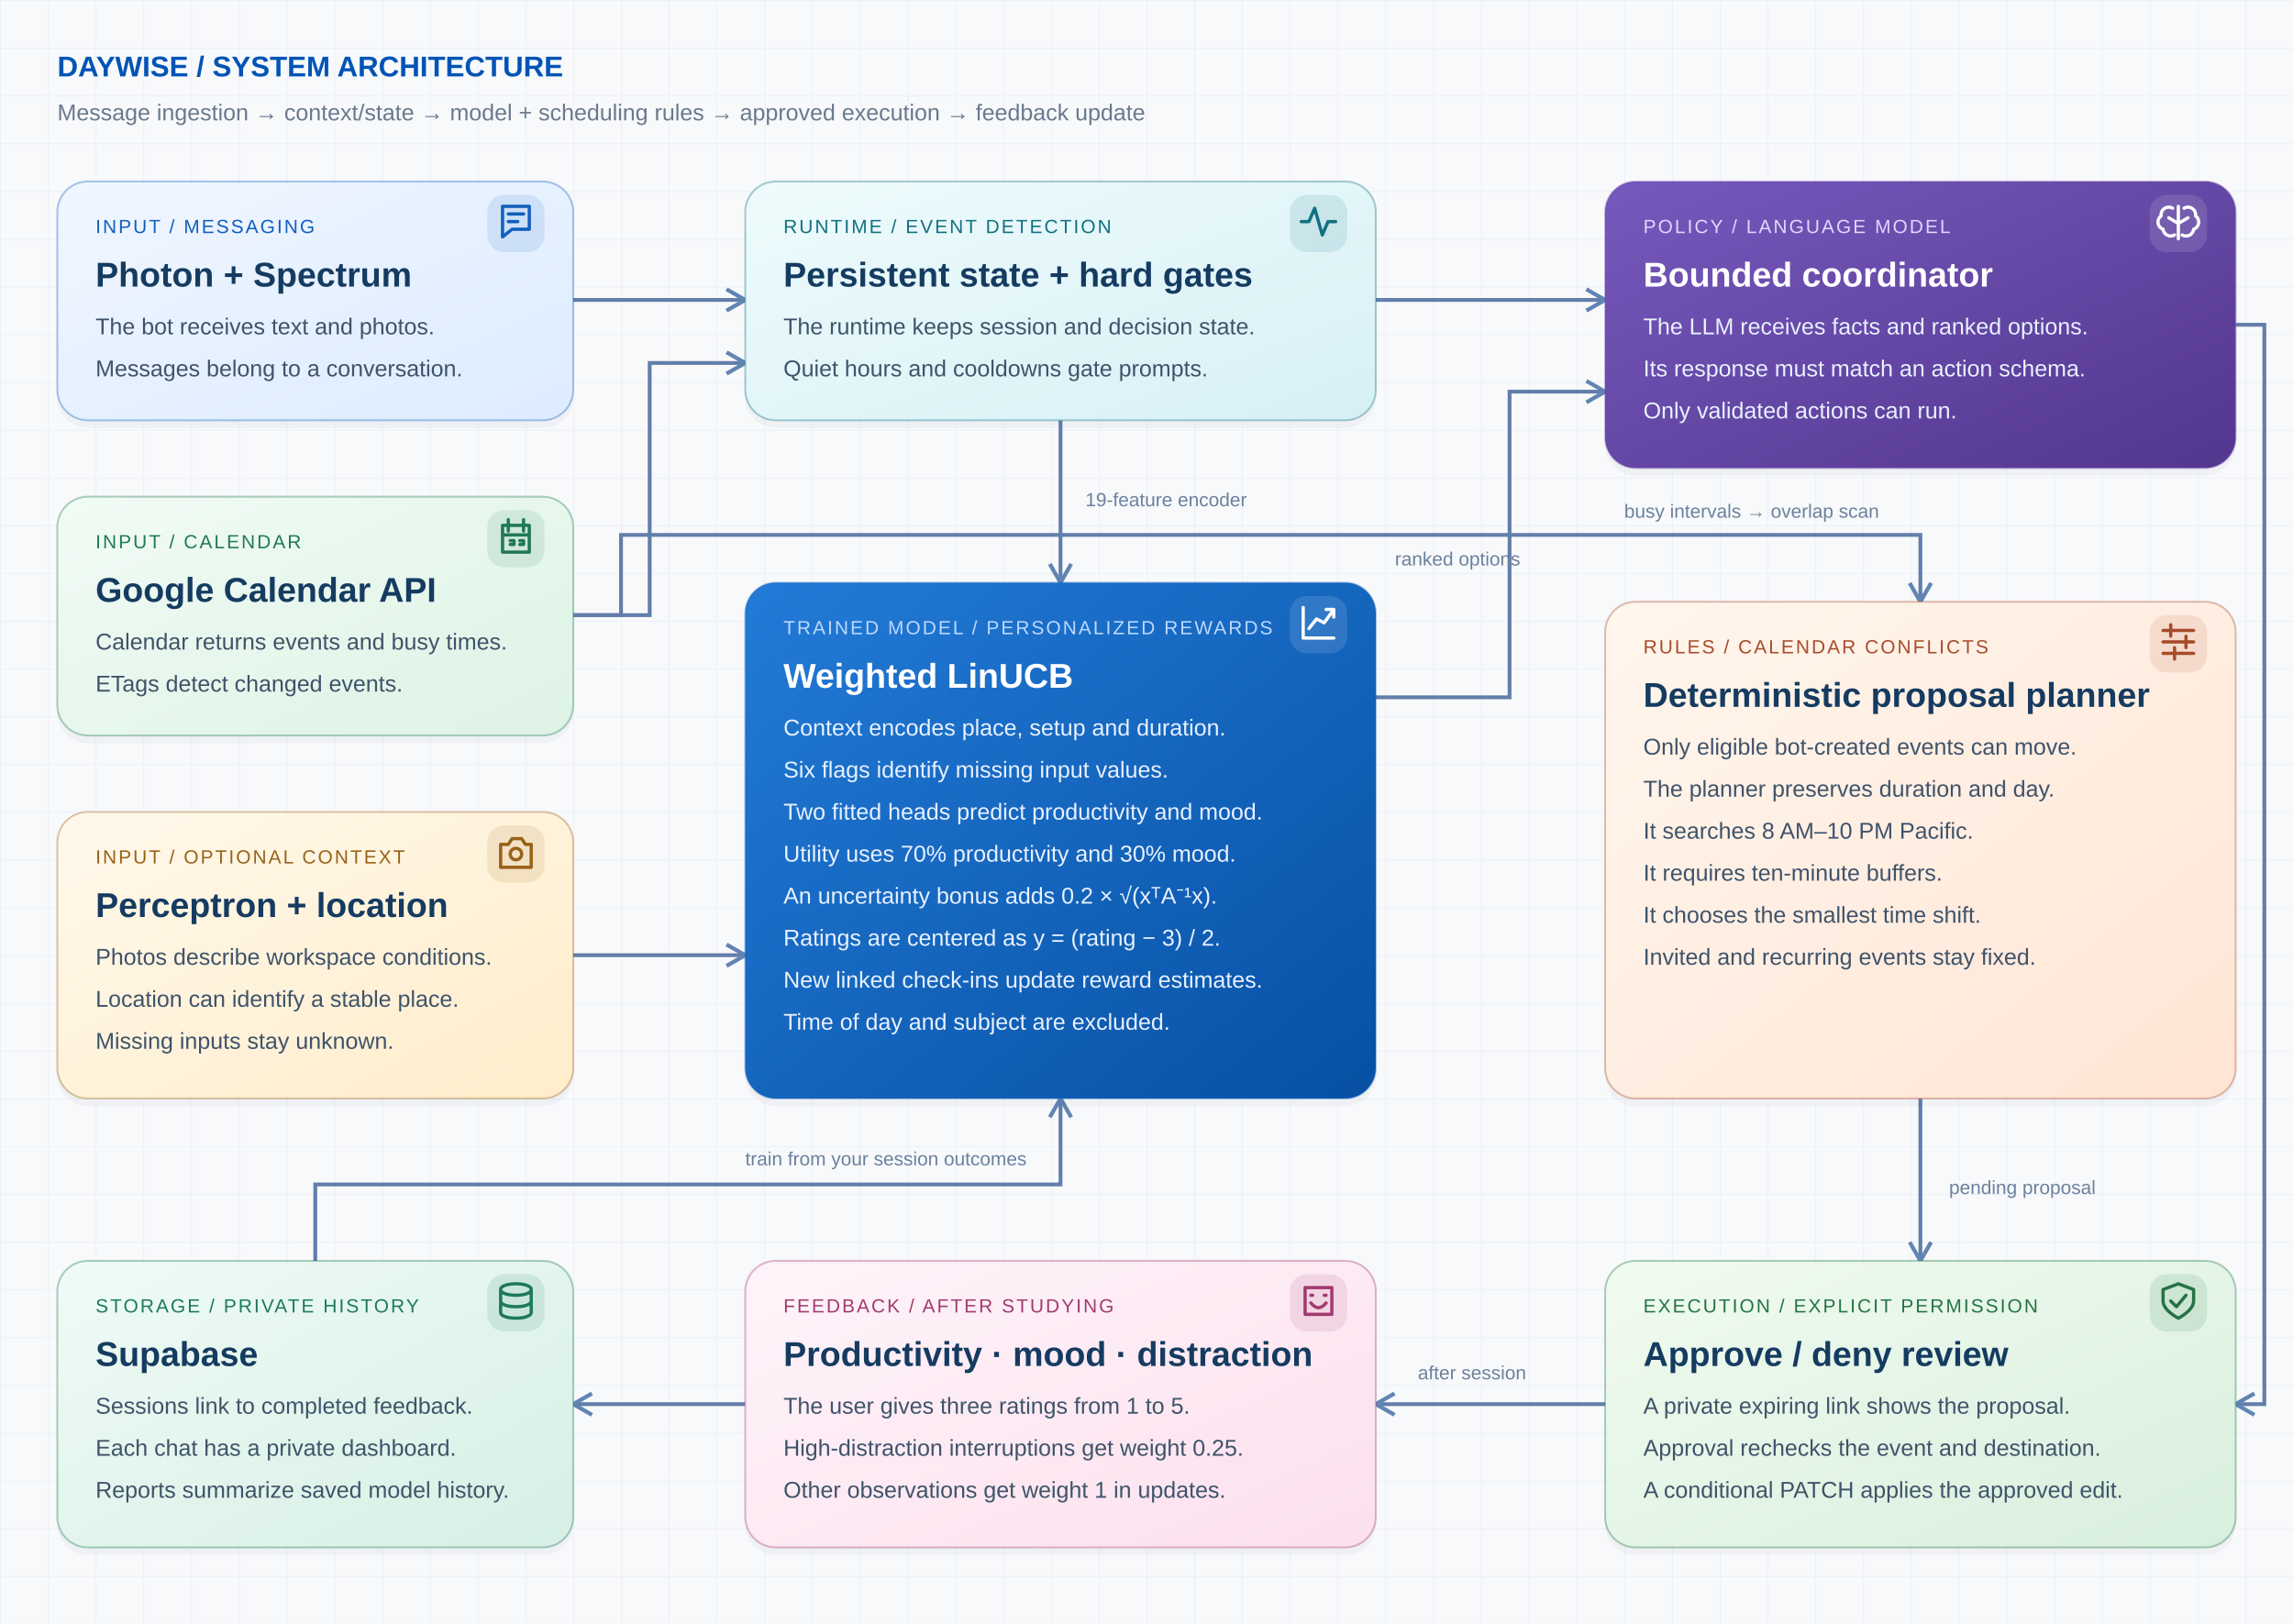
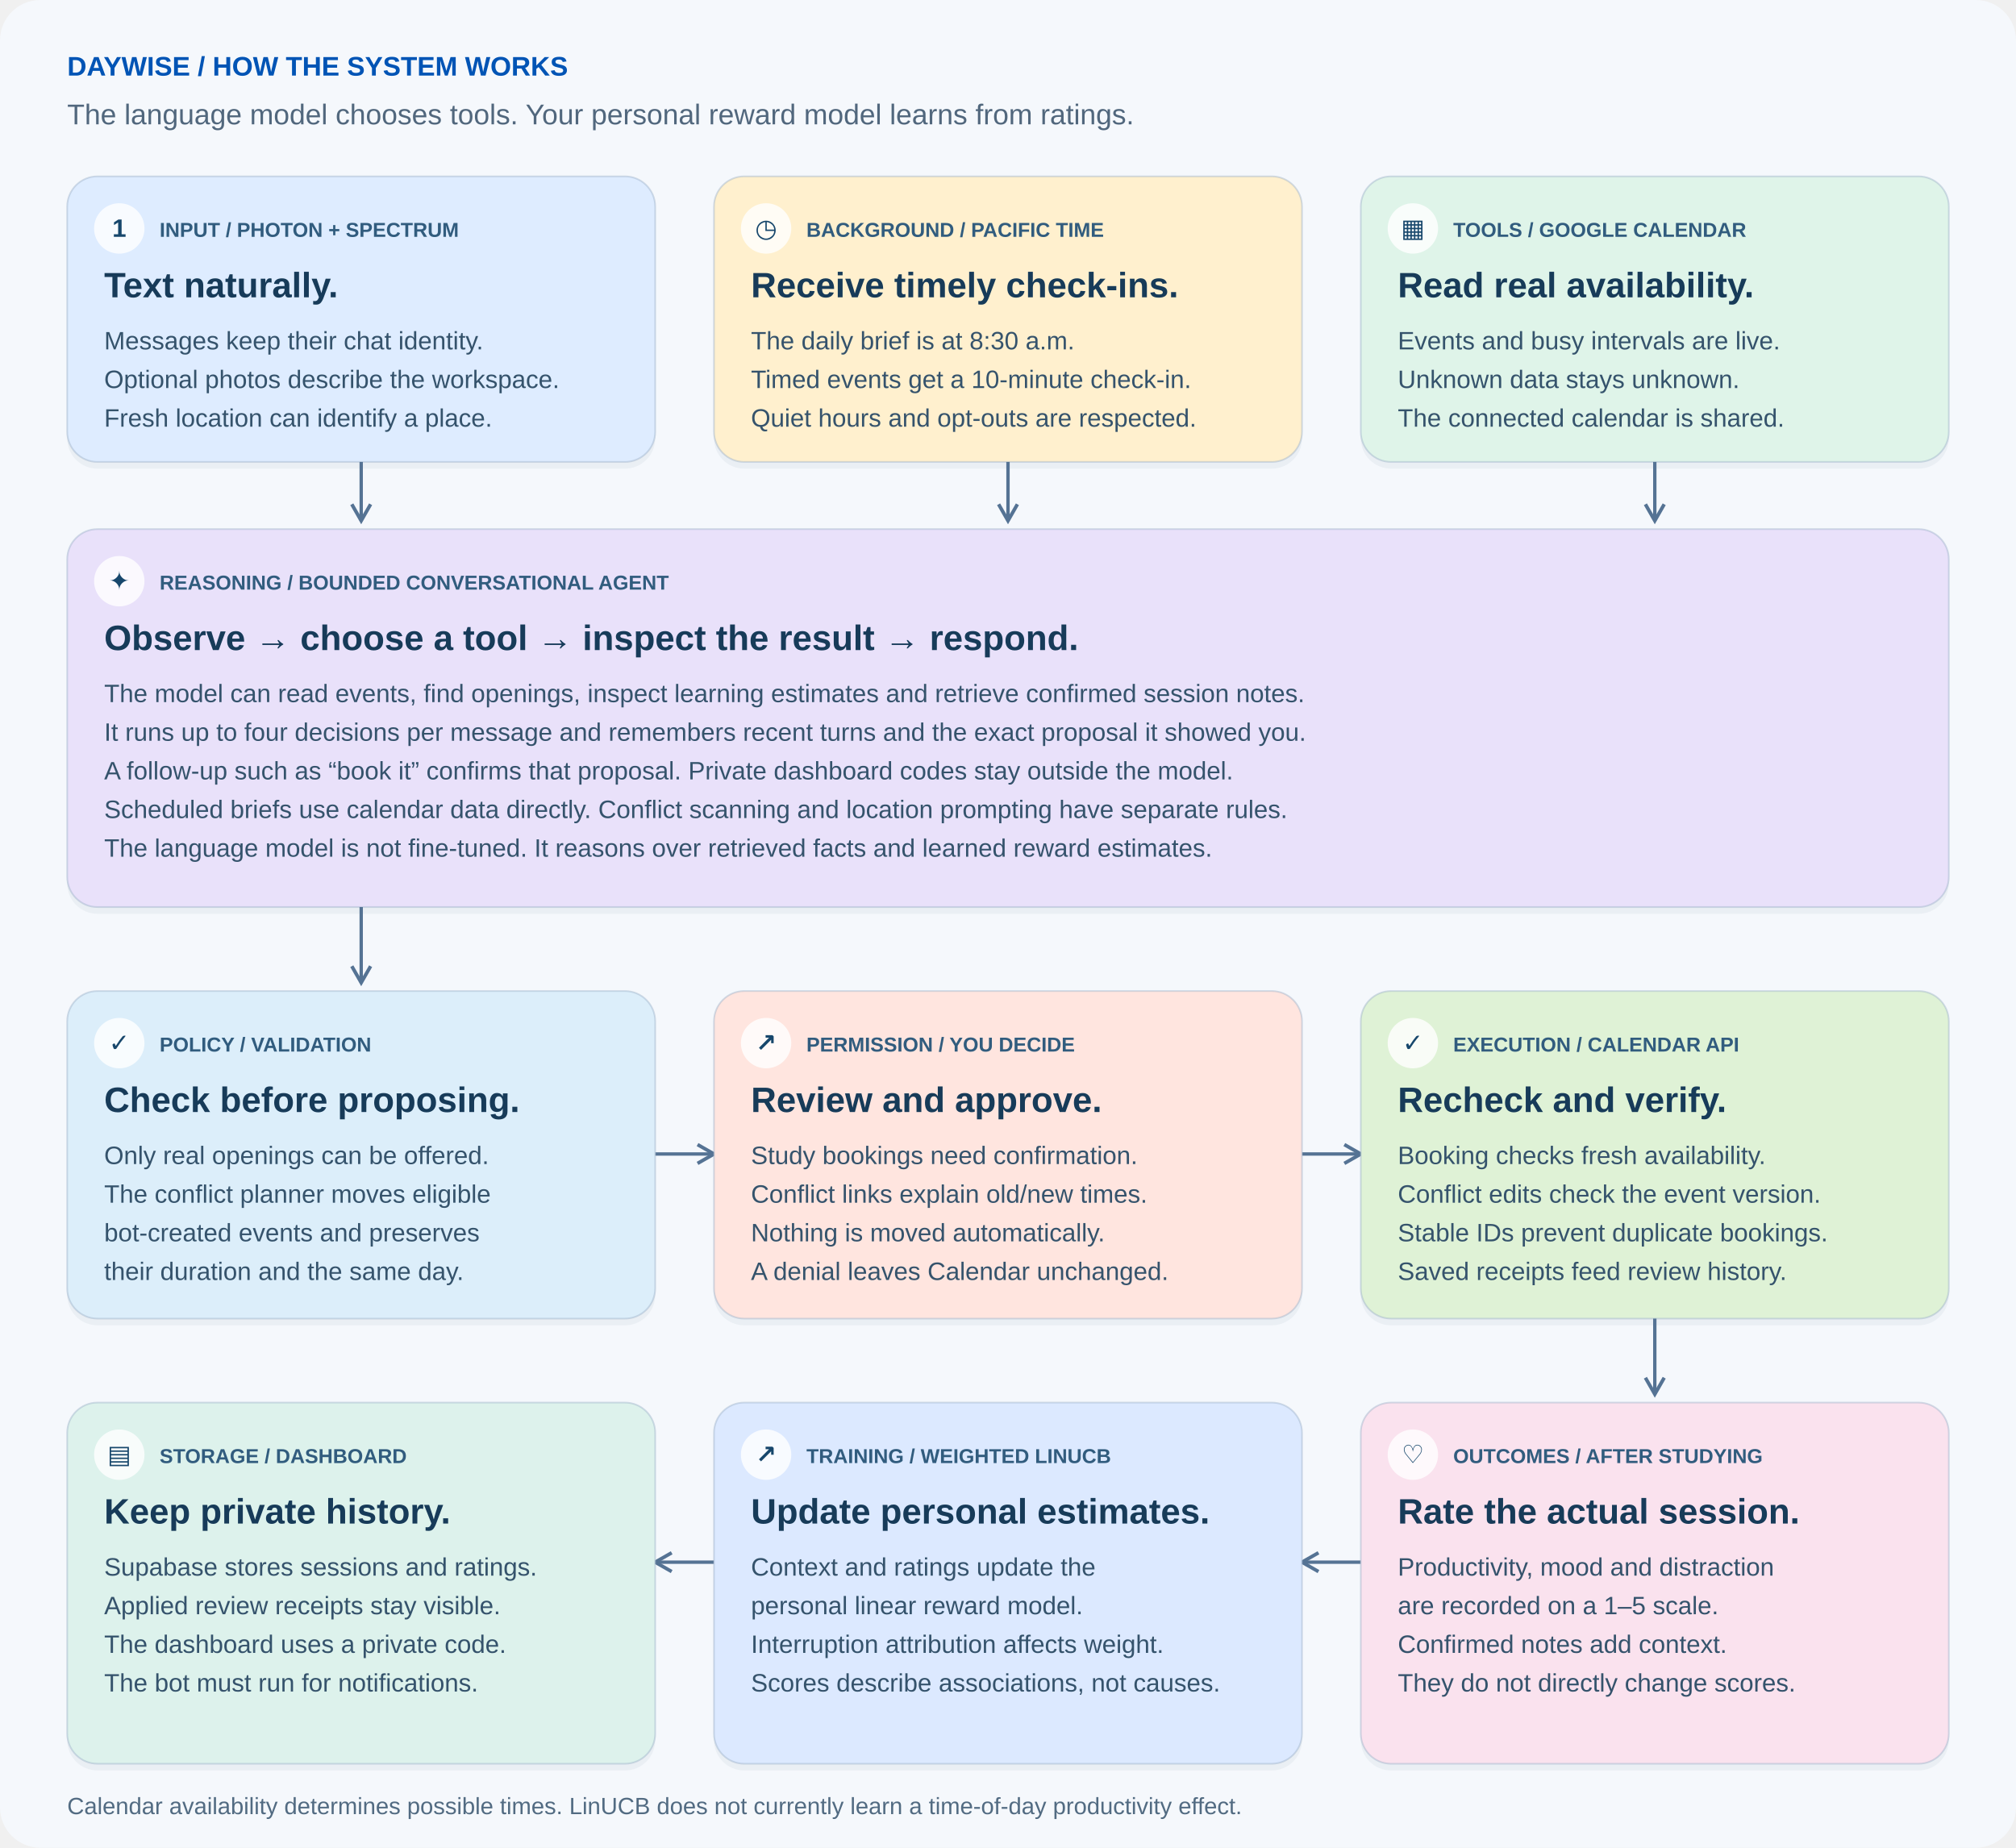
- <svg xmlns="http://www.w3.org/2000/svg" viewBox="0 0 1200 850" width="1200" height="850" role="img" aria-labelledby="title desc">
+ <svg xmlns="http://www.w3.org/2000/svg" viewBox="0 0 1200 1100" width="1200" height="1100" role="img" aria-labelledby="title desc">
  <defs>
-     <pattern id="grid" width="25" height="25" patternUnits="userSpaceOnUse">
-       <path d="M25 0H0V25" fill="none" stroke="#0054b5" stroke-opacity=".05" />
-     </pattern>
    <marker id="arrow" viewBox="0 0 10 10" refX="8" refY="5" markerWidth="7" markerHeight="7" orient="auto">
-       <path d="M1 1L8 5L1 9" fill="none" stroke="#6185b2" stroke-width="1.5" />
+       <path d="M1 1L8 5L1 9" fill="none" stroke="#557394" stroke-width="1.5" />
    </marker>
-     <linearGradient id="card-blue" x1="0" y1="0" x2="1" y2="1">
-       <stop stop-color="#f0f6ff" />
-       <stop offset="1" stop-color="#dcecff" />
-     </linearGradient>
-     <linearGradient id="card-green" x1="0" y1="0" x2="1" y2="1">
-       <stop stop-color="#f1fbf5" />
-       <stop offset="1" stop-color="#ddf3e5" />
-     </linearGradient>
-     <linearGradient id="card-amber" x1="0" y1="0" x2="1" y2="1">
-       <stop stop-color="#fff8eb" />
-       <stop offset="1" stop-color="#ffedcb" />
-     </linearGradient>
-     <linearGradient id="card-cyan" x1="0" y1="0" x2="1" y2="1">
-       <stop stop-color="#eefbfc" />
-       <stop offset="1" stop-color="#d7f0f5" />
-     </linearGradient>
-     <linearGradient id="card-purple" x1="0" y1="0" x2="1" y2="1">
-       <stop stop-color="#7759bd" />
-       <stop offset="1" stop-color="#53368e" />
-     </linearGradient>
-     <linearGradient id="card-model" x1="0" y1="0" x2="1" y2="1">
-       <stop stop-color="#237bd7" />
-       <stop offset="1" stop-color="#0750a4" />
-     </linearGradient>
-     <linearGradient id="card-coral" x1="0" y1="0" x2="1" y2="1">
-       <stop stop-color="#fff6ed" />
-       <stop offset="1" stop-color="#ffe5d5" />
-     </linearGradient>
-     <linearGradient id="card-mint" x1="0" y1="0" x2="1" y2="1">
-       <stop stop-color="#f0fbef" />
-       <stop offset="1" stop-color="#d8efde" />
-     </linearGradient>
-     <linearGradient id="card-pink" x1="0" y1="0" x2="1" y2="1">
-       <stop stop-color="#fff4fa" />
-       <stop offset="1" stop-color="#fbe0ed" />
-     </linearGradient>
-     <linearGradient id="card-storage" x1="0" y1="0" x2="1" y2="1">
-       <stop stop-color="#effbf6" />
-       <stop offset="1" stop-color="#d6efe4" />
-     </linearGradient>
  </defs>
-   <rect width="1200" height="850" fill="#f8f9fb" />
-   <rect width="1200" height="850" fill="url(#grid)" />
+   <rect width="1200" height="1100" rx="24" fill="#f5f8fc" />
  <g font-family="Arial,sans-serif">
-     <text x="30" y="40" fill="#0054b5" font-size="15" font-weight="700">DAYWISE / SYSTEM ARCHITECTURE</text>
-     <text x="30" y="63" fill="#69798d" font-size="12">Message ingestion → context/state → model + scheduling rules → approved execution → feedback update</text>
-     <path d="M300 157H390" fill="none" stroke="#627eaa" stroke-width="2" marker-end="url(#arrow)" />
-     <path d="M300 322H340V190H390" fill="none" stroke="#627eaa" stroke-width="2" marker-end="url(#arrow)" />
-     <path d="M300 500H390" fill="none" stroke="#627eaa" stroke-width="2" marker-end="url(#arrow)" />
-     <path d="M555 220V305" fill="none" stroke="#627eaa" stroke-width="2" marker-end="url(#arrow)" />
-     <text x="568" y="265" fill="#6b819d" font-size="10">19-feature encoder</text>
-     <path d="M720 157H840" fill="none" stroke="#627eaa" stroke-width="2" marker-end="url(#arrow)" />
-     <path d="M720 365H790V205H840" fill="none" stroke="#627eaa" stroke-width="2" marker-end="url(#arrow)" />
-     <text x="730" y="296" fill="#6b819d" font-size="10">ranked options</text>
-     <path d="M300 322H325V280H1005V315" fill="none" stroke="#627eaa" stroke-width="2" marker-end="url(#arrow)" />
-     <text x="850" y="271" fill="#6b819d" font-size="10">busy intervals → overlap scan</text>
-     <path d="M1005 575V660" fill="none" stroke="#627eaa" stroke-width="2" marker-end="url(#arrow)" />
-     <text x="1020" y="625" fill="#6b819d" font-size="10">pending proposal</text>
-     <path d="M1170 170H1185V735H1170" fill="none" stroke="#627eaa" stroke-width="2" marker-end="url(#arrow)" />
-     <path d="M840 735H720" fill="none" stroke="#627eaa" stroke-width="2" marker-end="url(#arrow)" />
-     <text x="742" y="722" fill="#6b819d" font-size="10">after session</text>
-     <path d="M390 735H300" fill="none" stroke="#627eaa" stroke-width="2" marker-end="url(#arrow)" />
-     <path d="M165 660V620H555V575" fill="none" stroke="#627eaa" stroke-width="2" marker-end="url(#arrow)" />
-     <text x="390" y="610" fill="#6b819d" font-size="10">train from your session outcomes</text>
-     <rect x="30" y="99" width="270" height="125" rx="16" fill="#123e6b" opacity=".04" />
-     <rect x="30" y="95" width="270" height="125" rx="16" fill="url(#card-blue)" stroke="#125fbc" stroke-opacity=".35" />
-     <text x="50" y="122" fill="#125fbc" font-size="10" letter-spacing="1">INPUT / MESSAGING</text>
-     <text x="50" y="150" fill="#153b61" font-size="18" font-weight="700">Photon + Spectrum</text>
-     <g transform="translate(258,104)">
-       <rect x="-3" y="-2" width="30" height="30" rx="9" fill="#125fbc" opacity=".12" />
-       <path d="M5 4h14v12H10l-5 4V4 M8 8h8 M8 12h5" fill="none" stroke="#125fbc" stroke-width="1.7" stroke-linecap="round" stroke-linejoin="round" />
-     </g>
-     <text x="50" y="175" fill="#3f536a" font-size="12">The bot receives text and photos.</text>
-     <text x="50" y="197" fill="#3f536a" font-size="12">Messages belong to a conversation.</text>
-     <rect x="30" y="264" width="270" height="125" rx="16" fill="#123e6b" opacity=".04" />
-     <rect x="30" y="260" width="270" height="125" rx="16" fill="url(#card-green)" stroke="#207858" stroke-opacity=".35" />
-     <text x="50" y="287" fill="#207858" font-size="10" letter-spacing="1">INPUT / CALENDAR</text>
-     <text x="50" y="315" fill="#153b61" font-size="18" font-weight="700">Google Calendar API</text>
-     <g transform="translate(258,269)">
-       <rect x="-3" y="-2" width="30" height="30" rx="9" fill="#207858" opacity=".12" />
-       <path d="M5 6h14v14H5z M8 3v6 M16 3v6 M5 11h14 M9 14h2v2H9 M14 14h2v2h-2" fill="none" stroke="#207858" stroke-width="1.7" stroke-linecap="round" stroke-linejoin="round" />
-     </g>
-     <text x="50" y="340" fill="#3f536a" font-size="12">Calendar returns events and busy times.</text>
-     <text x="50" y="362" fill="#3f536a" font-size="12">ETags detect changed events.</text>
-     <rect x="30" y="429" width="270" height="150" rx="16" fill="#123e6b" opacity=".04" />
-     <rect x="30" y="425" width="270" height="150" rx="16" fill="url(#card-amber)" stroke="#986119" stroke-opacity=".35" />
-     <text x="50" y="452" fill="#986119" font-size="10" letter-spacing="1">INPUT / OPTIONAL CONTEXT</text>
-     <text x="50" y="480" fill="#153b61" font-size="18" font-weight="700">Perceptron + location</text>
-     <g transform="translate(258,434)">
-       <rect x="-3" y="-2" width="30" height="30" rx="9" fill="#986119" opacity=".12" />
-       <path d="M4 8h4l2-3h5l2 3h3v12H4z M15 13a3 3 0 1 0 0 .1" fill="none" stroke="#986119" stroke-width="1.7" stroke-linecap="round" stroke-linejoin="round" />
-     </g>
-     <text x="50" y="505" fill="#3f536a" font-size="12">Photos describe workspace conditions.</text>
-     <text x="50" y="527" fill="#3f536a" font-size="12">Location can identify a stable place.</text>
-     <text x="50" y="549" fill="#3f536a" font-size="12">Missing inputs stay unknown.</text>
-     <rect x="390" y="99" width="330" height="125" rx="16" fill="#123e6b" opacity=".04" />
-     <rect x="390" y="95" width="330" height="125" rx="16" fill="url(#card-cyan)" stroke="#117080" stroke-opacity=".35" />
-     <text x="410" y="122" fill="#117080" font-size="10" letter-spacing="1">RUNTIME / EVENT DETECTION</text>
-     <text x="410" y="150" fill="#153b61" font-size="18" font-weight="700">Persistent state + hard gates</text>
-     <g transform="translate(678,104)">
-       <rect x="-3" y="-2" width="30" height="30" rx="9" fill="#117080" opacity=".12" />
-       <path d="M3 12h4l3-7 4 14 3-7h4" fill="none" stroke="#117080" stroke-width="1.7" stroke-linecap="round" stroke-linejoin="round" />
-     </g>
-     <text x="410" y="175" fill="#3f536a" font-size="12">The runtime keeps session and decision state.</text>
-     <text x="410" y="197" fill="#3f536a" font-size="12">Quiet hours and cooldowns gate prompts.</text>
-     <rect x="840" y="99" width="330" height="150" rx="16" fill="#123e6b" opacity=".04" />
-     <rect x="840" y="95" width="330" height="150" rx="16" fill="url(#card-purple)" stroke="#6446a5" stroke-opacity=".35" />
-     <text x="860" y="122" fill="#dfd7ff" font-size="10" letter-spacing="1">POLICY / LANGUAGE MODEL</text>
-     <text x="860" y="150" fill="#ffffff" font-size="18" font-weight="700">Bounded coordinator</text>
-     <g transform="translate(1128,104)">
-       <rect x="-3" y="-2" width="30" height="30" rx="9" fill="#ffffff" opacity=".12" />
-       <path d="M9 5a4 4 0 0 0-6 4 4 4 0 0 0 1 7 4 4 0 0 0 6 3 M15 5a4 4 0 0 1 6 4 4 4 0 0 1-1 7 4 4 0 0 1-6 3 M12 4v17 M7 10l5 3 5-3" fill="none" stroke="#ffffff" stroke-width="1.7" stroke-linecap="round" stroke-linejoin="round" />
-     </g>
-     <text x="860" y="175" fill="#e8f1ff" font-size="12">The LLM receives facts and ranked options.</text>
-     <text x="860" y="197" fill="#e8f1ff" font-size="12">Its response must match an action schema.</text>
-     <text x="860" y="219" fill="#e8f1ff" font-size="12">Only validated actions can run.</text>
-     <rect x="390" y="309" width="330" height="270" rx="16" fill="#123e6b" opacity=".04" />
-     <rect x="390" y="305" width="330" height="270" rx="16" fill="url(#card-model)" stroke="#125fbc" stroke-opacity=".35" />
-     <text x="410" y="332" fill="#bcd9ff" font-size="10" letter-spacing="1">TRAINED MODEL / PERSONALIZED REWARDS</text>
-     <text x="410" y="360" fill="#ffffff" font-size="18" font-weight="700">Weighted LinUCB</text>
-     <g transform="translate(678,314)">
-       <rect x="-3" y="-2" width="30" height="30" rx="9" fill="#ffffff" opacity=".12" />
-       <path d="M4 4v16h16 M7 15l4-5 4 2 5-7 M16 5h4v4" fill="none" stroke="#ffffff" stroke-width="1.7" stroke-linecap="round" stroke-linejoin="round" />
-     </g>
-     <text x="410" y="385" fill="#e8f1ff" font-size="12">Context encodes place, setup and duration.</text>
-     <text x="410" y="407" fill="#e8f1ff" font-size="12">Six flags identify missing input values.</text>
-     <text x="410" y="429" fill="#e8f1ff" font-size="12">Two fitted heads predict productivity and mood.</text>
-     <text x="410" y="451" fill="#e8f1ff" font-size="12">Utility uses 70% productivity and 30% mood.</text>
-     <text x="410" y="473" fill="#e8f1ff" font-size="12">An uncertainty bonus adds 0.2 × √(xᵀA⁻¹x).</text>
-     <text x="410" y="495" fill="#e8f1ff" font-size="12">Ratings are centered as y = (rating − 3) / 2.</text>
-     <text x="410" y="517" fill="#e8f1ff" font-size="12">New linked check-ins update reward estimates.</text>
-     <text x="410" y="539" fill="#e8f1ff" font-size="12">Time of day and subject are excluded.</text>
-     <rect x="840" y="319" width="330" height="260" rx="16" fill="#123e6b" opacity=".04" />
-     <rect x="840" y="315" width="330" height="260" rx="16" fill="url(#card-coral)" stroke="#a64b2b" stroke-opacity=".35" />
-     <text x="860" y="342" fill="#a64b2b" font-size="10" letter-spacing="1">RULES / CALENDAR CONFLICTS</text>
-     <text x="860" y="370" fill="#153b61" font-size="18" font-weight="700">Deterministic proposal planner</text>
-     <g transform="translate(1128,324)">
-       <rect x="-3" y="-2" width="30" height="30" rx="9" fill="#a64b2b" opacity=".12" />
-       <path d="M4 6h16 M4 12h16 M4 18h16 M8 3v6 M16 9v6 M10 15v6" fill="none" stroke="#a64b2b" stroke-width="1.7" stroke-linecap="round" stroke-linejoin="round" />
-     </g>
-     <text x="860" y="395" fill="#3f536a" font-size="12">Only eligible bot-created events can move.</text>
-     <text x="860" y="417" fill="#3f536a" font-size="12">The planner preserves duration and day.</text>
-     <text x="860" y="439" fill="#3f536a" font-size="12">It searches 8 AM–10 PM Pacific.</text>
-     <text x="860" y="461" fill="#3f536a" font-size="12">It requires ten-minute buffers.</text>
-     <text x="860" y="483" fill="#3f536a" font-size="12">It chooses the smallest time shift.</text>
-     <text x="860" y="505" fill="#3f536a" font-size="12">Invited and recurring events stay fixed.</text>
-     <rect x="840" y="664" width="330" height="150" rx="16" fill="#123e6b" opacity=".04" />
-     <rect x="840" y="660" width="330" height="150" rx="16" fill="url(#card-mint)" stroke="#247344" stroke-opacity=".35" />
-     <text x="860" y="687" fill="#247344" font-size="10" letter-spacing="1">EXECUTION / EXPLICIT PERMISSION</text>
-     <text x="860" y="715" fill="#153b61" font-size="18" font-weight="700">Approve / deny review</text>
-     <g transform="translate(1128,669)">
-       <rect x="-3" y="-2" width="30" height="30" rx="9" fill="#247344" opacity=".12" />
-       <path d="M12 3l8 3v6c0 5-8 9-8 9s-8-4-8-9V6z M8 12l3 3 5-6" fill="none" stroke="#247344" stroke-width="1.7" stroke-linecap="round" stroke-linejoin="round" />
-     </g>
-     <text x="860" y="740" fill="#3f536a" font-size="12">A private expiring link shows the proposal.</text>
-     <text x="860" y="762" fill="#3f536a" font-size="12">Approval rechecks the event and destination.</text>
-     <text x="860" y="784" fill="#3f536a" font-size="12">A conditional PATCH applies the approved edit.</text>
-     <rect x="390" y="664" width="330" height="150" rx="16" fill="#123e6b" opacity=".04" />
-     <rect x="390" y="660" width="330" height="150" rx="16" fill="url(#card-pink)" stroke="#a13a70" stroke-opacity=".35" />
-     <text x="410" y="687" fill="#a13a70" font-size="10" letter-spacing="1">FEEDBACK / AFTER STUDYING</text>
-     <text x="410" y="715" fill="#153b61" font-size="18" font-weight="700">Productivity · mood · distraction</text>
-     <g transform="translate(678,669)">
-       <rect x="-3" y="-2" width="30" height="30" rx="9" fill="#a13a70" opacity=".12" />
-       <path d="M5 5h14v14H5z M8 9h1 M15 9h1 M8 13q4 5 8 0" fill="none" stroke="#a13a70" stroke-width="1.7" stroke-linecap="round" stroke-linejoin="round" />
-     </g>
-     <text x="410" y="740" fill="#3f536a" font-size="12">The user gives three ratings from 1 to 5.</text>
-     <text x="410" y="762" fill="#3f536a" font-size="12">High-distraction interruptions get weight 0.25.</text>
-     <text x="410" y="784" fill="#3f536a" font-size="12">Other observations get weight 1 in updates.</text>
-     <rect x="30" y="664" width="270" height="150" rx="16" fill="#123e6b" opacity=".04" />
-     <rect x="30" y="660" width="270" height="150" rx="16" fill="url(#card-storage)" stroke="#1c795b" stroke-opacity=".35" />
-     <text x="50" y="687" fill="#1c795b" font-size="10" letter-spacing="1">STORAGE / PRIVATE HISTORY</text>
-     <text x="50" y="715" fill="#153b61" font-size="18" font-weight="700">Supabase</text>
-     <g transform="translate(258,669)">
-       <rect x="-3" y="-2" width="30" height="30" rx="9" fill="#1c795b" opacity=".12" />
-       <path d="M4 6c0-4 16-4 16 0s-16 4-16 0v12c0 4 16 4 16 0V6 M4 12c0 4 16 4 16 0" fill="none" stroke="#1c795b" stroke-width="1.7" stroke-linecap="round" stroke-linejoin="round" />
-     </g>
-     <text x="50" y="740" fill="#3f536a" font-size="12">Sessions link to completed feedback.</text>
-     <text x="50" y="762" fill="#3f536a" font-size="12">Each chat has a private dashboard.</text>
-     <text x="50" y="784" fill="#3f536a" font-size="12">Reports summarize saved model history.</text>
+     <text x="40" y="45" fill="#0054b5" font-size="16" font-weight="700">DAYWISE / HOW THE SYSTEM WORKS</text>
+     <text x="40" y="74" fill="#51677d" font-size="17">The language model chooses tools. Your personal reward model learns from ratings.</text>
+     <rect x="40" y="109" width="350" height="170" rx="18" fill="#163955" opacity=".05" />
+     <rect x="40" y="105" width="350" height="170" rx="18" fill="#deecff" stroke="#93abc3" stroke-opacity=".4" />
+     <circle cx="71" cy="136" r="15" fill="white" opacity=".8" />
+     <text x="71" y="141" text-anchor="middle" fill="#17476c" font-size="15" font-weight="700">1</text>
+     <text x="95" y="141" fill="#315c7e" font-size="12" font-weight="700">INPUT / PHOTON + SPECTRUM</text>
+     <text x="62" y="177" fill="#173b59" font-size="21" font-weight="700">Text naturally.</text>
+     <text x="62" y="208" fill="#35536c" font-size="15">Messages keep their chat identity.</text>
+     <text x="62" y="231" fill="#35536c" font-size="15">Optional photos describe the workspace.</text>
+     <text x="62" y="254" fill="#35536c" font-size="15">Fresh location can identify a place.</text>
+     <rect x="425" y="109" width="350" height="170" rx="18" fill="#163955" opacity=".05" />
+     <rect x="425" y="105" width="350" height="170" rx="18" fill="#fff0ce" stroke="#93abc3" stroke-opacity=".4" />
+     <circle cx="456" cy="136" r="15" fill="white" opacity=".8" />
+     <text x="456" y="141" text-anchor="middle" fill="#17476c" font-size="15" font-weight="700">◷</text>
+     <text x="480" y="141" fill="#315c7e" font-size="12" font-weight="700">BACKGROUND / PACIFIC TIME</text>
+     <text x="447" y="177" fill="#173b59" font-size="21" font-weight="700">Receive timely check-ins.</text>
+     <text x="447" y="208" fill="#35536c" font-size="15">The daily brief is at 8:30 a.m.</text>
+     <text x="447" y="231" fill="#35536c" font-size="15">Timed events get a 10-minute check-in.</text>
+     <text x="447" y="254" fill="#35536c" font-size="15">Quiet hours and opt-outs are respected.</text>
+     <rect x="810" y="109" width="350" height="170" rx="18" fill="#163955" opacity=".05" />
+     <rect x="810" y="105" width="350" height="170" rx="18" fill="#dff4e9" stroke="#93abc3" stroke-opacity=".4" />
+     <circle cx="841" cy="136" r="15" fill="white" opacity=".8" />
+     <text x="841" y="141" text-anchor="middle" fill="#17476c" font-size="15" font-weight="700">▦</text>
+     <text x="865" y="141" fill="#315c7e" font-size="12" font-weight="700">TOOLS / GOOGLE CALENDAR</text>
+     <text x="832" y="177" fill="#173b59" font-size="21" font-weight="700">Read real availability.</text>
+     <text x="832" y="208" fill="#35536c" font-size="15">Events and busy intervals are live.</text>
+     <text x="832" y="231" fill="#35536c" font-size="15">Unknown data stays unknown.</text>
+     <text x="832" y="254" fill="#35536c" font-size="15">The connected calendar is shared.</text>
+     <path d="M215 275V310" fill="none" stroke="#557394" stroke-width="2" marker-end="url(#arrow)" />
+     <path d="M600 275V310" fill="none" stroke="#557394" stroke-width="2" marker-end="url(#arrow)" />
+     <path d="M985 275V310" fill="none" stroke="#557394" stroke-width="2" marker-end="url(#arrow)" />
+     <rect x="40" y="319" width="1120" height="225" rx="18" fill="#163955" opacity=".05" />
+     <rect x="40" y="315" width="1120" height="225" rx="18" fill="#e9e1fa" stroke="#93abc3" stroke-opacity=".4" />
+     <circle cx="71" cy="346" r="15" fill="white" opacity=".8" />
+     <text x="71" y="351" text-anchor="middle" fill="#17476c" font-size="15" font-weight="700">✦</text>
+     <text x="95" y="351" fill="#315c7e" font-size="12" font-weight="700">REASONING / BOUNDED CONVERSATIONAL AGENT</text>
+     <text x="62" y="387" fill="#173b59" font-size="21" font-weight="700">Observe → choose a tool → inspect the result → respond.</text>
+     <text x="62" y="418" fill="#35536c" font-size="15">The model can read events, find openings, inspect learning estimates and retrieve confirmed session notes.</text>
+     <text x="62" y="441" fill="#35536c" font-size="15">It runs up to four decisions per message and remembers recent turns and the exact proposal it showed you.</text>
+     <text x="62" y="464" fill="#35536c" font-size="15">A follow-up such as “book it” confirms that proposal. Private dashboard codes stay outside the model.</text>
+     <text x="62" y="487" fill="#35536c" font-size="15">Scheduled briefs use calendar data directly. Conflict scanning and location prompting have separate rules.</text>
+     <text x="62" y="510" fill="#35536c" font-size="15">The language model is not fine-tuned. It reasons over retrieved facts and learned reward estimates.</text>
+     <path d="M215 540V585" fill="none" stroke="#557394" stroke-width="2" marker-end="url(#arrow)" />
+     <path d="M390 687H425" fill="none" stroke="#557394" stroke-width="2" marker-end="url(#arrow)" />
+     <path d="M775 687H810" fill="none" stroke="#557394" stroke-width="2" marker-end="url(#arrow)" />
+     <rect x="40" y="594" width="350" height="195" rx="18" fill="#163955" opacity=".05" />
+     <rect x="40" y="590" width="350" height="195" rx="18" fill="#dceefa" stroke="#93abc3" stroke-opacity=".4" />
+     <circle cx="71" cy="621" r="15" fill="white" opacity=".8" />
+     <text x="71" y="626" text-anchor="middle" fill="#17476c" font-size="15" font-weight="700">✓</text>
+     <text x="95" y="626" fill="#315c7e" font-size="12" font-weight="700">POLICY / VALIDATION</text>
+     <text x="62" y="662" fill="#173b59" font-size="21" font-weight="700">Check before proposing.</text>
+     <text x="62" y="693" fill="#35536c" font-size="15">Only real openings can be offered.</text>
+     <text x="62" y="716" fill="#35536c" font-size="15">The conflict planner moves eligible</text>
+     <text x="62" y="739" fill="#35536c" font-size="15">bot-created events and preserves</text>
+     <text x="62" y="762" fill="#35536c" font-size="15">their duration and the same day.</text>
+     <rect x="425" y="594" width="350" height="195" rx="18" fill="#163955" opacity=".05" />
+     <rect x="425" y="590" width="350" height="195" rx="18" fill="#ffe5df" stroke="#93abc3" stroke-opacity=".4" />
+     <circle cx="456" cy="621" r="15" fill="white" opacity=".8" />
+     <text x="456" y="626" text-anchor="middle" fill="#17476c" font-size="15" font-weight="700">↗</text>
+     <text x="480" y="626" fill="#315c7e" font-size="12" font-weight="700">PERMISSION / YOU DECIDE</text>
+     <text x="447" y="662" fill="#173b59" font-size="21" font-weight="700">Review and approve.</text>
+     <text x="447" y="693" fill="#35536c" font-size="15">Study bookings need confirmation.</text>
+     <text x="447" y="716" fill="#35536c" font-size="15">Conflict links explain old/new times.</text>
+     <text x="447" y="739" fill="#35536c" font-size="15">Nothing is moved automatically.</text>
+     <text x="447" y="762" fill="#35536c" font-size="15">A denial leaves Calendar unchanged.</text>
+     <rect x="810" y="594" width="350" height="195" rx="18" fill="#163955" opacity=".05" />
+     <rect x="810" y="590" width="350" height="195" rx="18" fill="#dff2d6" stroke="#93abc3" stroke-opacity=".4" />
+     <circle cx="841" cy="621" r="15" fill="white" opacity=".8" />
+     <text x="841" y="626" text-anchor="middle" fill="#17476c" font-size="15" font-weight="700">✓</text>
+     <text x="865" y="626" fill="#315c7e" font-size="12" font-weight="700">EXECUTION / CALENDAR API</text>
+     <text x="832" y="662" fill="#173b59" font-size="21" font-weight="700">Recheck and verify.</text>
+     <text x="832" y="693" fill="#35536c" font-size="15">Booking checks fresh availability.</text>
+     <text x="832" y="716" fill="#35536c" font-size="15">Conflict edits check the event version.</text>
+     <text x="832" y="739" fill="#35536c" font-size="15">Stable IDs prevent duplicate bookings.</text>
+     <text x="832" y="762" fill="#35536c" font-size="15">Saved receipts feed review history.</text>
+     <path d="M985 785V830" fill="none" stroke="#557394" stroke-width="2" marker-end="url(#arrow)" />
+     <path d="M810 930H775" fill="none" stroke="#557394" stroke-width="2" marker-end="url(#arrow)" />
+     <path d="M425 930H390" fill="none" stroke="#557394" stroke-width="2" marker-end="url(#arrow)" />
+     <rect x="810" y="839" width="350" height="215" rx="18" fill="#163955" opacity=".05" />
+     <rect x="810" y="835" width="350" height="215" rx="18" fill="#fae2ee" stroke="#93abc3" stroke-opacity=".4" />
+     <circle cx="841" cy="866" r="15" fill="white" opacity=".8" />
+     <text x="841" y="871" text-anchor="middle" fill="#17476c" font-size="15" font-weight="700">♡</text>
+     <text x="865" y="871" fill="#315c7e" font-size="12" font-weight="700">OUTCOMES / AFTER STUDYING</text>
+     <text x="832" y="907" fill="#173b59" font-size="21" font-weight="700">Rate the actual session.</text>
+     <text x="832" y="938" fill="#35536c" font-size="15">Productivity, mood and distraction</text>
+     <text x="832" y="961" fill="#35536c" font-size="15">are recorded on a 1–5 scale.</text>
+     <text x="832" y="984" fill="#35536c" font-size="15">Confirmed notes add context.</text>
+     <text x="832" y="1007" fill="#35536c" font-size="15">They do not directly change scores.</text>
+     <rect x="425" y="839" width="350" height="215" rx="18" fill="#163955" opacity=".05" />
+     <rect x="425" y="835" width="350" height="215" rx="18" fill="#dce9ff" stroke="#93abc3" stroke-opacity=".4" />
+     <circle cx="456" cy="866" r="15" fill="white" opacity=".8" />
+     <text x="456" y="871" text-anchor="middle" fill="#17476c" font-size="15" font-weight="700">↗</text>
+     <text x="480" y="871" fill="#315c7e" font-size="12" font-weight="700">TRAINING / WEIGHTED LINUCB</text>
+     <text x="447" y="907" fill="#173b59" font-size="21" font-weight="700">Update personal estimates.</text>
+     <text x="447" y="938" fill="#35536c" font-size="15">Context and ratings update the</text>
+     <text x="447" y="961" fill="#35536c" font-size="15">personal linear reward model.</text>
+     <text x="447" y="984" fill="#35536c" font-size="15">Interruption attribution affects weight.</text>
+     <text x="447" y="1007" fill="#35536c" font-size="15">Scores describe associations, not causes.</text>
+     <rect x="40" y="839" width="350" height="215" rx="18" fill="#163955" opacity=".05" />
+     <rect x="40" y="835" width="350" height="215" rx="18" fill="#ddf2ec" stroke="#93abc3" stroke-opacity=".4" />
+     <circle cx="71" cy="866" r="15" fill="white" opacity=".8" />
+     <text x="71" y="871" text-anchor="middle" fill="#17476c" font-size="15" font-weight="700">▤</text>
+     <text x="95" y="871" fill="#315c7e" font-size="12" font-weight="700">STORAGE / DASHBOARD</text>
+     <text x="62" y="907" fill="#173b59" font-size="21" font-weight="700">Keep private history.</text>
+     <text x="62" y="938" fill="#35536c" font-size="15">Supabase stores sessions and ratings.</text>
+     <text x="62" y="961" fill="#35536c" font-size="15">Applied review receipts stay visible.</text>
+     <text x="62" y="984" fill="#35536c" font-size="15">The dashboard uses a private code.</text>
+     <text x="62" y="1007" fill="#35536c" font-size="15">The bot must run for notifications.</text>
+     <text x="40" y="1080" fill="#526b82" font-size="14">Calendar availability determines possible times. LinUCB does not currently learn a time-of-day productivity effect.</text>
  </g>
</svg>
